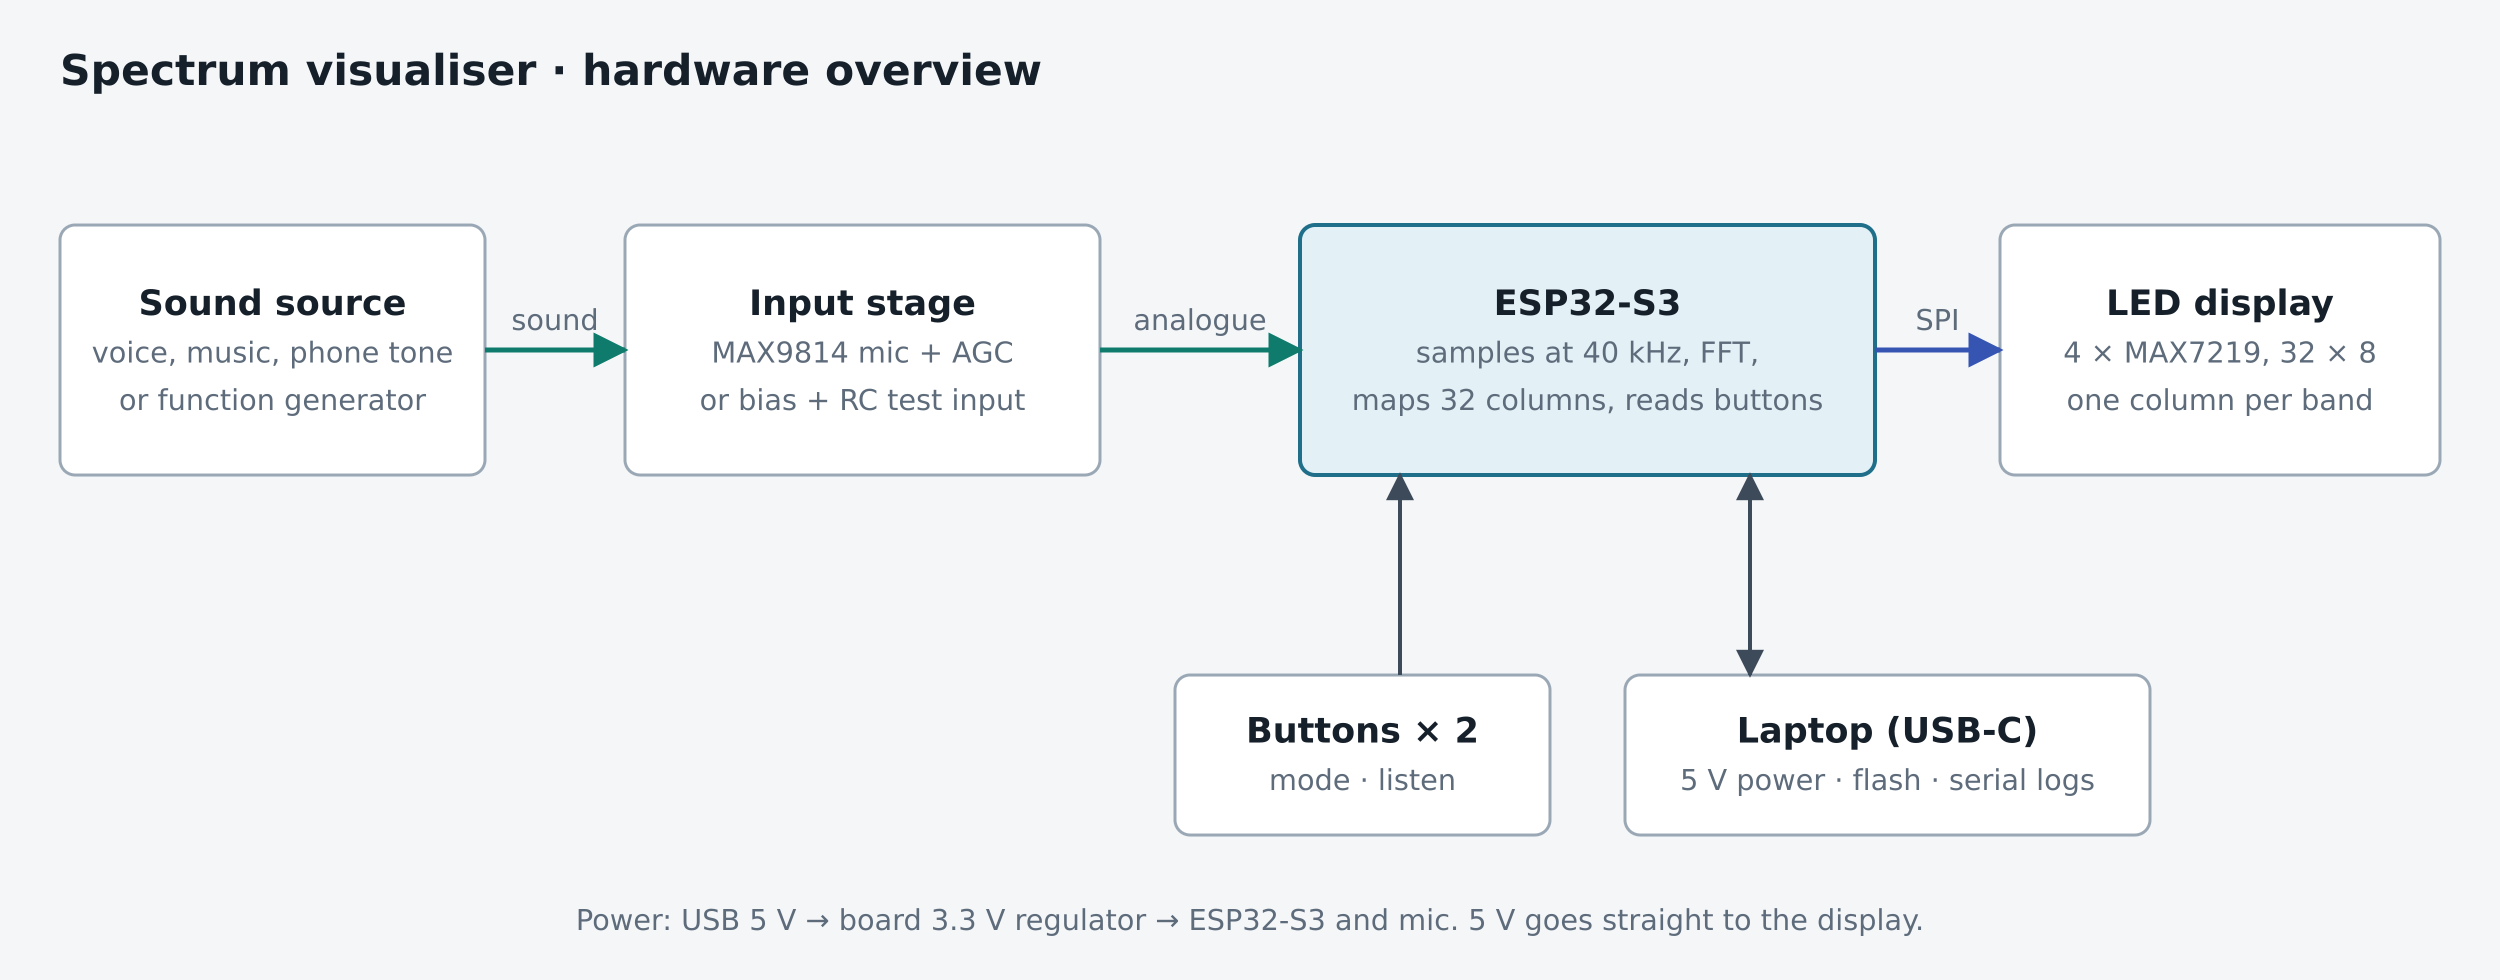
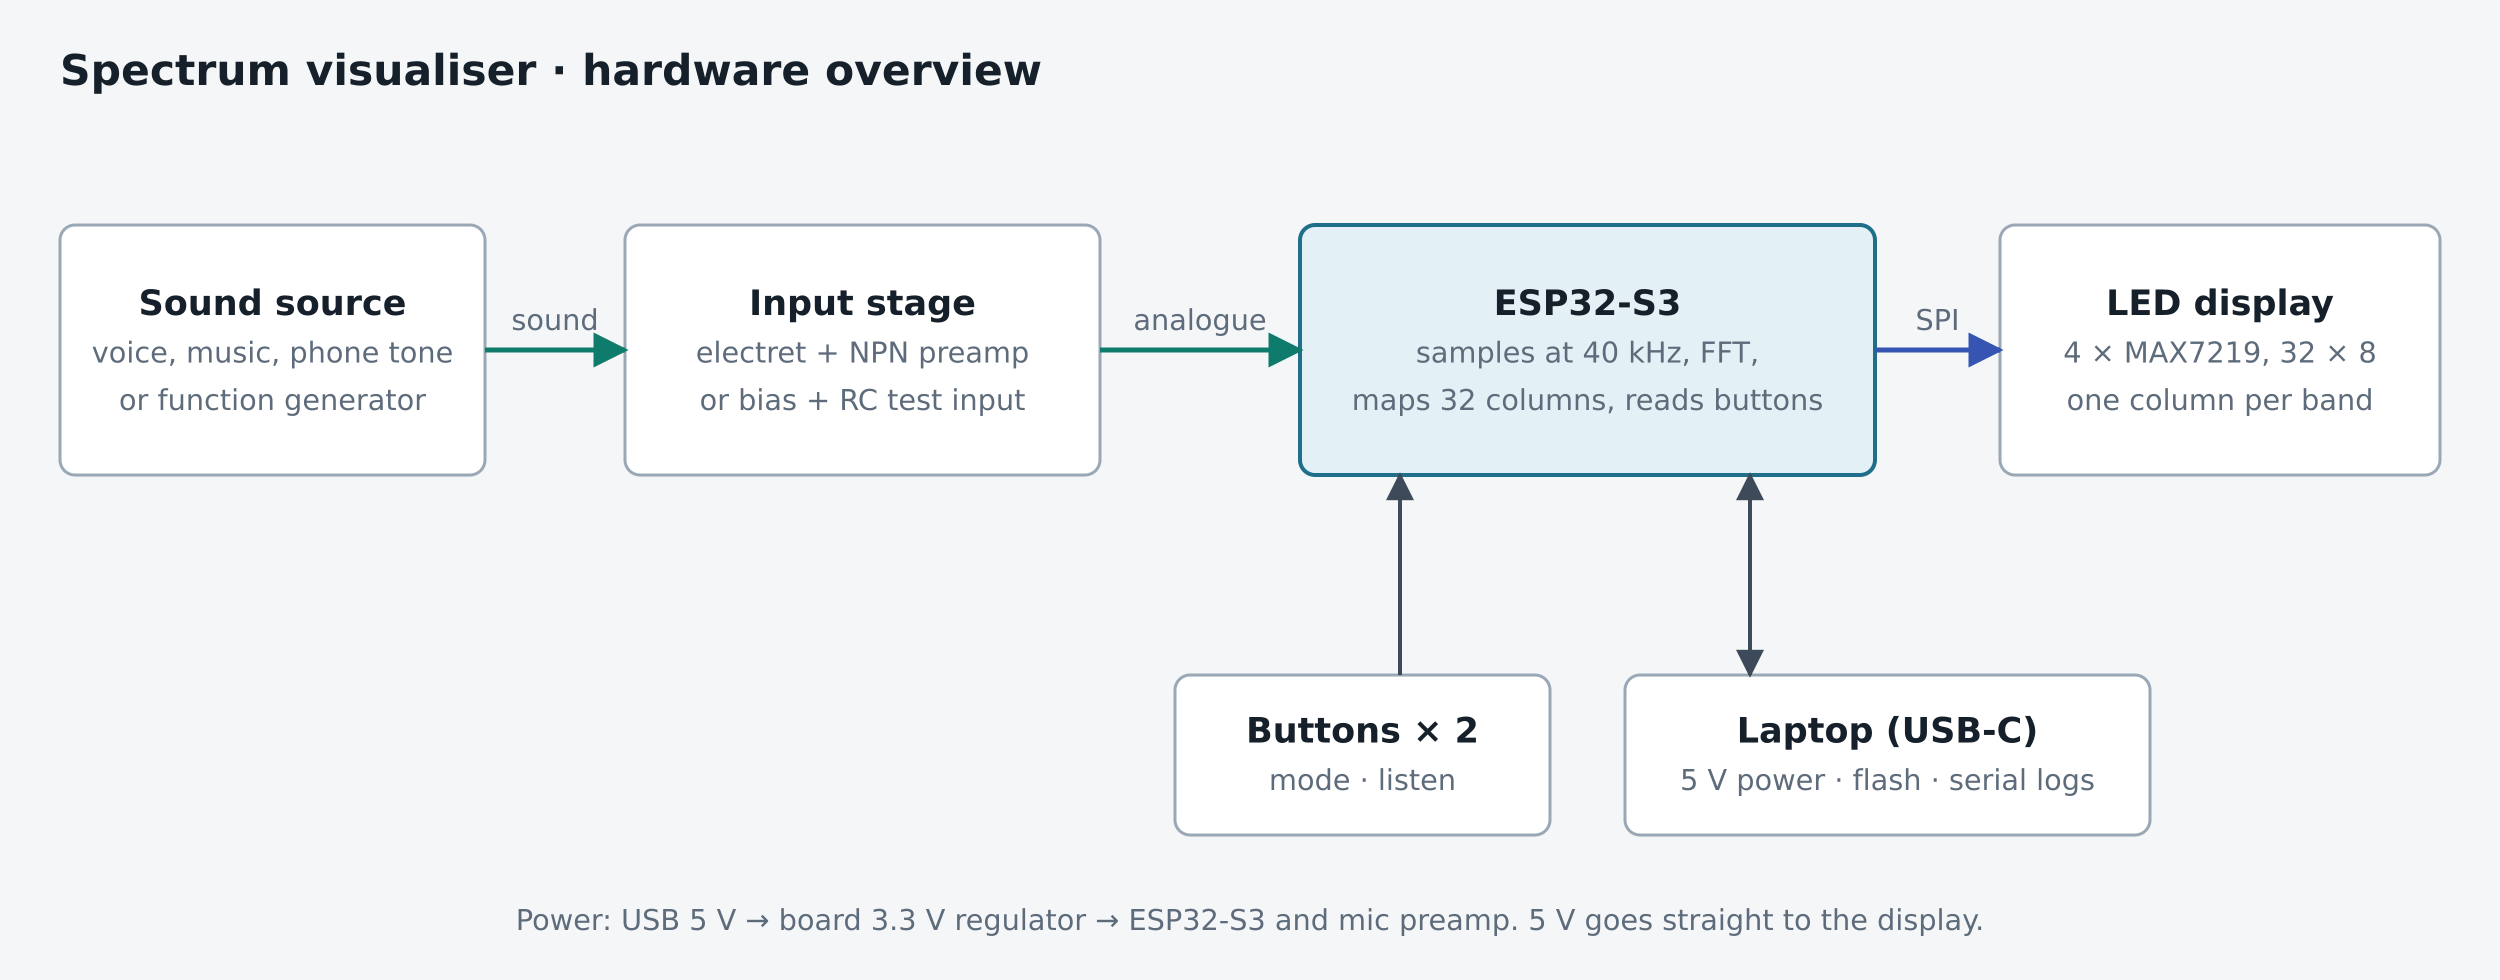
<svg xmlns="http://www.w3.org/2000/svg" viewBox="0 0 1000 392" width="1000" height="392" role="img" aria-label="Spectrum visualiser · hardware overview">
  <defs>
    <marker id="ar-ink" viewBox="0 0 10 10" refX="9" refY="5" markerWidth="7" markerHeight="7" orient="auto-start-reverse">
      <path d="M0 0L10 5L0 10z" class="mk" />
    </marker>
    <marker id="ar-sig" viewBox="0 0 10 10" refX="9" refY="5" markerWidth="7" markerHeight="7" orient="auto-start-reverse">
      <path d="M0 0L10 5L0 10z" class="mk-sig" />
    </marker>
    <marker id="ar-spi" viewBox="0 0 10 10" refX="9" refY="5" markerWidth="7" markerHeight="7" orient="auto-start-reverse">
      <path d="M0 0L10 5L0 10z" class="mk-spi" />
    </marker>
  </defs>
  <style>
.t{fill:#16202b;font:13px 'IBM Plex Sans','DejaVu Sans',Arial,sans-serif}
.th{fill:#16202b;font:600 17px 'IBM Plex Sans','DejaVu Sans',Arial,sans-serif}
.tb{fill:#16202b;font:600 14px 'IBM Plex Sans','DejaVu Sans',Arial,sans-serif}
.tb2{fill:#16202b;font:600 13px 'IBM Plex Sans','DejaVu Sans',Arial,sans-serif}
.ts{fill:#5d6b7b;font:11.5px 'IBM Plex Sans','DejaVu Sans',Arial,sans-serif}
.tm{fill:#16202b;font:12px 'IBM Plex Mono','DejaVu Sans Mono',Consolas,monospace}
.tmb{fill:#16202b;font:600 12.5px 'IBM Plex Mono','DejaVu Sans Mono',Consolas,monospace}
.bx{fill:#ffffff;stroke:#9aa7b5;stroke-width:1.2}
.bx-acc{fill:#e3f0f5;stroke:#1f6f8b;stroke-width:1.6}
.bx-dash{fill:none;stroke:#9aa7b5;stroke-width:1.2;stroke-dasharray:6 4}
.ctr{fill:#eef2f6;stroke:#9aa7b5;stroke-width:1.2}
.q{fill:#fff7e0;stroke:#b98a12}
.pill{fill:#ffffff;stroke:#9aa7b5;stroke-width:1.2}
.res{fill:#ffffff;stroke:#3d4a59;stroke-width:1.5}
.cap{fill:none;stroke:#3d4a59;stroke-width:1.5}
.grid{fill:#16181b;stroke:#9aa7b5}
.led{fill:#c8302c}
.pin{fill:#ffffff;stroke:#3d4a59;stroke-width:1.5}
.w{fill:none;stroke:#3d4a59;stroke-width:1.6}
.w-ink2{stroke:#3d4a59}
.w-sig{stroke:#0f7b6c;stroke-width:2}
.w-spi{stroke:#3655b3;stroke-width:2}
.w-p3{stroke:#c2410c;stroke-width:2}
.w-p5{stroke:#b3261e;stroke-width:2}
.w-gnd{stroke:#55606d}
.dash{stroke-dasharray:6 4}
.dot{fill:#3d4a59}
.mk{fill:#3d4a59}
.mk-sig{fill:#0f7b6c}
.mk-spi{fill:#3655b3}
</style>
  <rect width="100%" height="100%" fill="#f4f6f8" />
  <text x="24" y="34" class="th">Spectrum visualiser · hardware overview</text>
  <rect x="24" y="90" width="170" height="100" rx="6" class="bx" />
  <text x="109.0" y="126" class="tb" text-anchor="middle">Sound source</text>
  <text x="109.0" y="145" class="ts" text-anchor="middle">voice, music, phone tone</text>
  <text x="109.0" y="164" class="ts" text-anchor="middle">or function generator</text>
  <rect x="250" y="90" width="190" height="100" rx="6" class="bx" />
  <text x="345.0" y="126" class="tb" text-anchor="middle">Input stage</text>
-   <text x="345.0" y="145" class="ts" text-anchor="middle">MAX9814 mic + AGC</text>
+   <text x="345.0" y="145" class="ts" text-anchor="middle">electret + NPN preamp</text>
  <text x="345.0" y="164" class="ts" text-anchor="middle">or bias + RC test input</text>
  <rect x="520" y="90" width="230" height="100" rx="6" class="bx bx-acc" />
  <text x="635.0" y="126" class="tb" text-anchor="middle">ESP32-S3</text>
  <text x="635.0" y="145" class="ts" text-anchor="middle">samples at 40 kHz, FFT,</text>
  <text x="635.0" y="164" class="ts" text-anchor="middle">maps 32 columns, reads buttons</text>
  <rect x="800" y="90" width="176" height="100" rx="6" class="bx" />
  <text x="888.0" y="126" class="tb" text-anchor="middle">LED display</text>
  <text x="888.0" y="145" class="ts" text-anchor="middle">4 × MAX7219, 32 × 8</text>
  <text x="888.0" y="164" class="ts" text-anchor="middle">one column per band</text>
  <path d="M194 140.0L250 140.0" class="w w-sig" marker-end="url(#ar-sig)" />
  <text x="222.0" y="132.0" class="ts" text-anchor="middle">sound</text>
  <path d="M440 140.0L520 140.0" class="w w-sig" marker-end="url(#ar-sig)" />
  <text x="480.0" y="132.0" class="ts" text-anchor="middle">analogue</text>
  <path d="M750 140.0L800 140.0" class="w w-spi" marker-end="url(#ar-spi)" />
  <text x="775.0" y="132.0" class="ts" text-anchor="middle">SPI</text>
  <rect x="470" y="270" width="150" height="64" rx="6" class="bx" />
  <text x="545.0" y="297" class="tb" text-anchor="middle">Buttons × 2</text>
  <text x="545.0" y="316" class="ts" text-anchor="middle">mode · listen</text>
  <path d="M560 270L560 190" class="w w-ink2" marker-end="url(#ar-ink)" />
  <rect x="650" y="270" width="210" height="64" rx="6" class="bx" />
  <text x="755.0" y="297" class="tb" text-anchor="middle">Laptop (USB-C)</text>
  <text x="755.0" y="316" class="ts" text-anchor="middle">5 V power · flash · serial logs</text>
  <path d="M700 270L700 190" class="w w-ink2" marker-end="url(#ar-ink)" />
  <path d="M700 190L700 270" class="w w-ink2" marker-end="url(#ar-ink)" />
-   <text x="500" y="372" class="ts" text-anchor="middle">Power: USB 5 V → board 3.3 V regulator → ESP32-S3 and mic.  5 V goes straight to the display.</text>
+   <text x="500" y="372" class="ts" text-anchor="middle">Power: USB 5 V → board 3.3 V regulator → ESP32-S3 and mic preamp. 5 V goes straight to the display.</text>
</svg>
